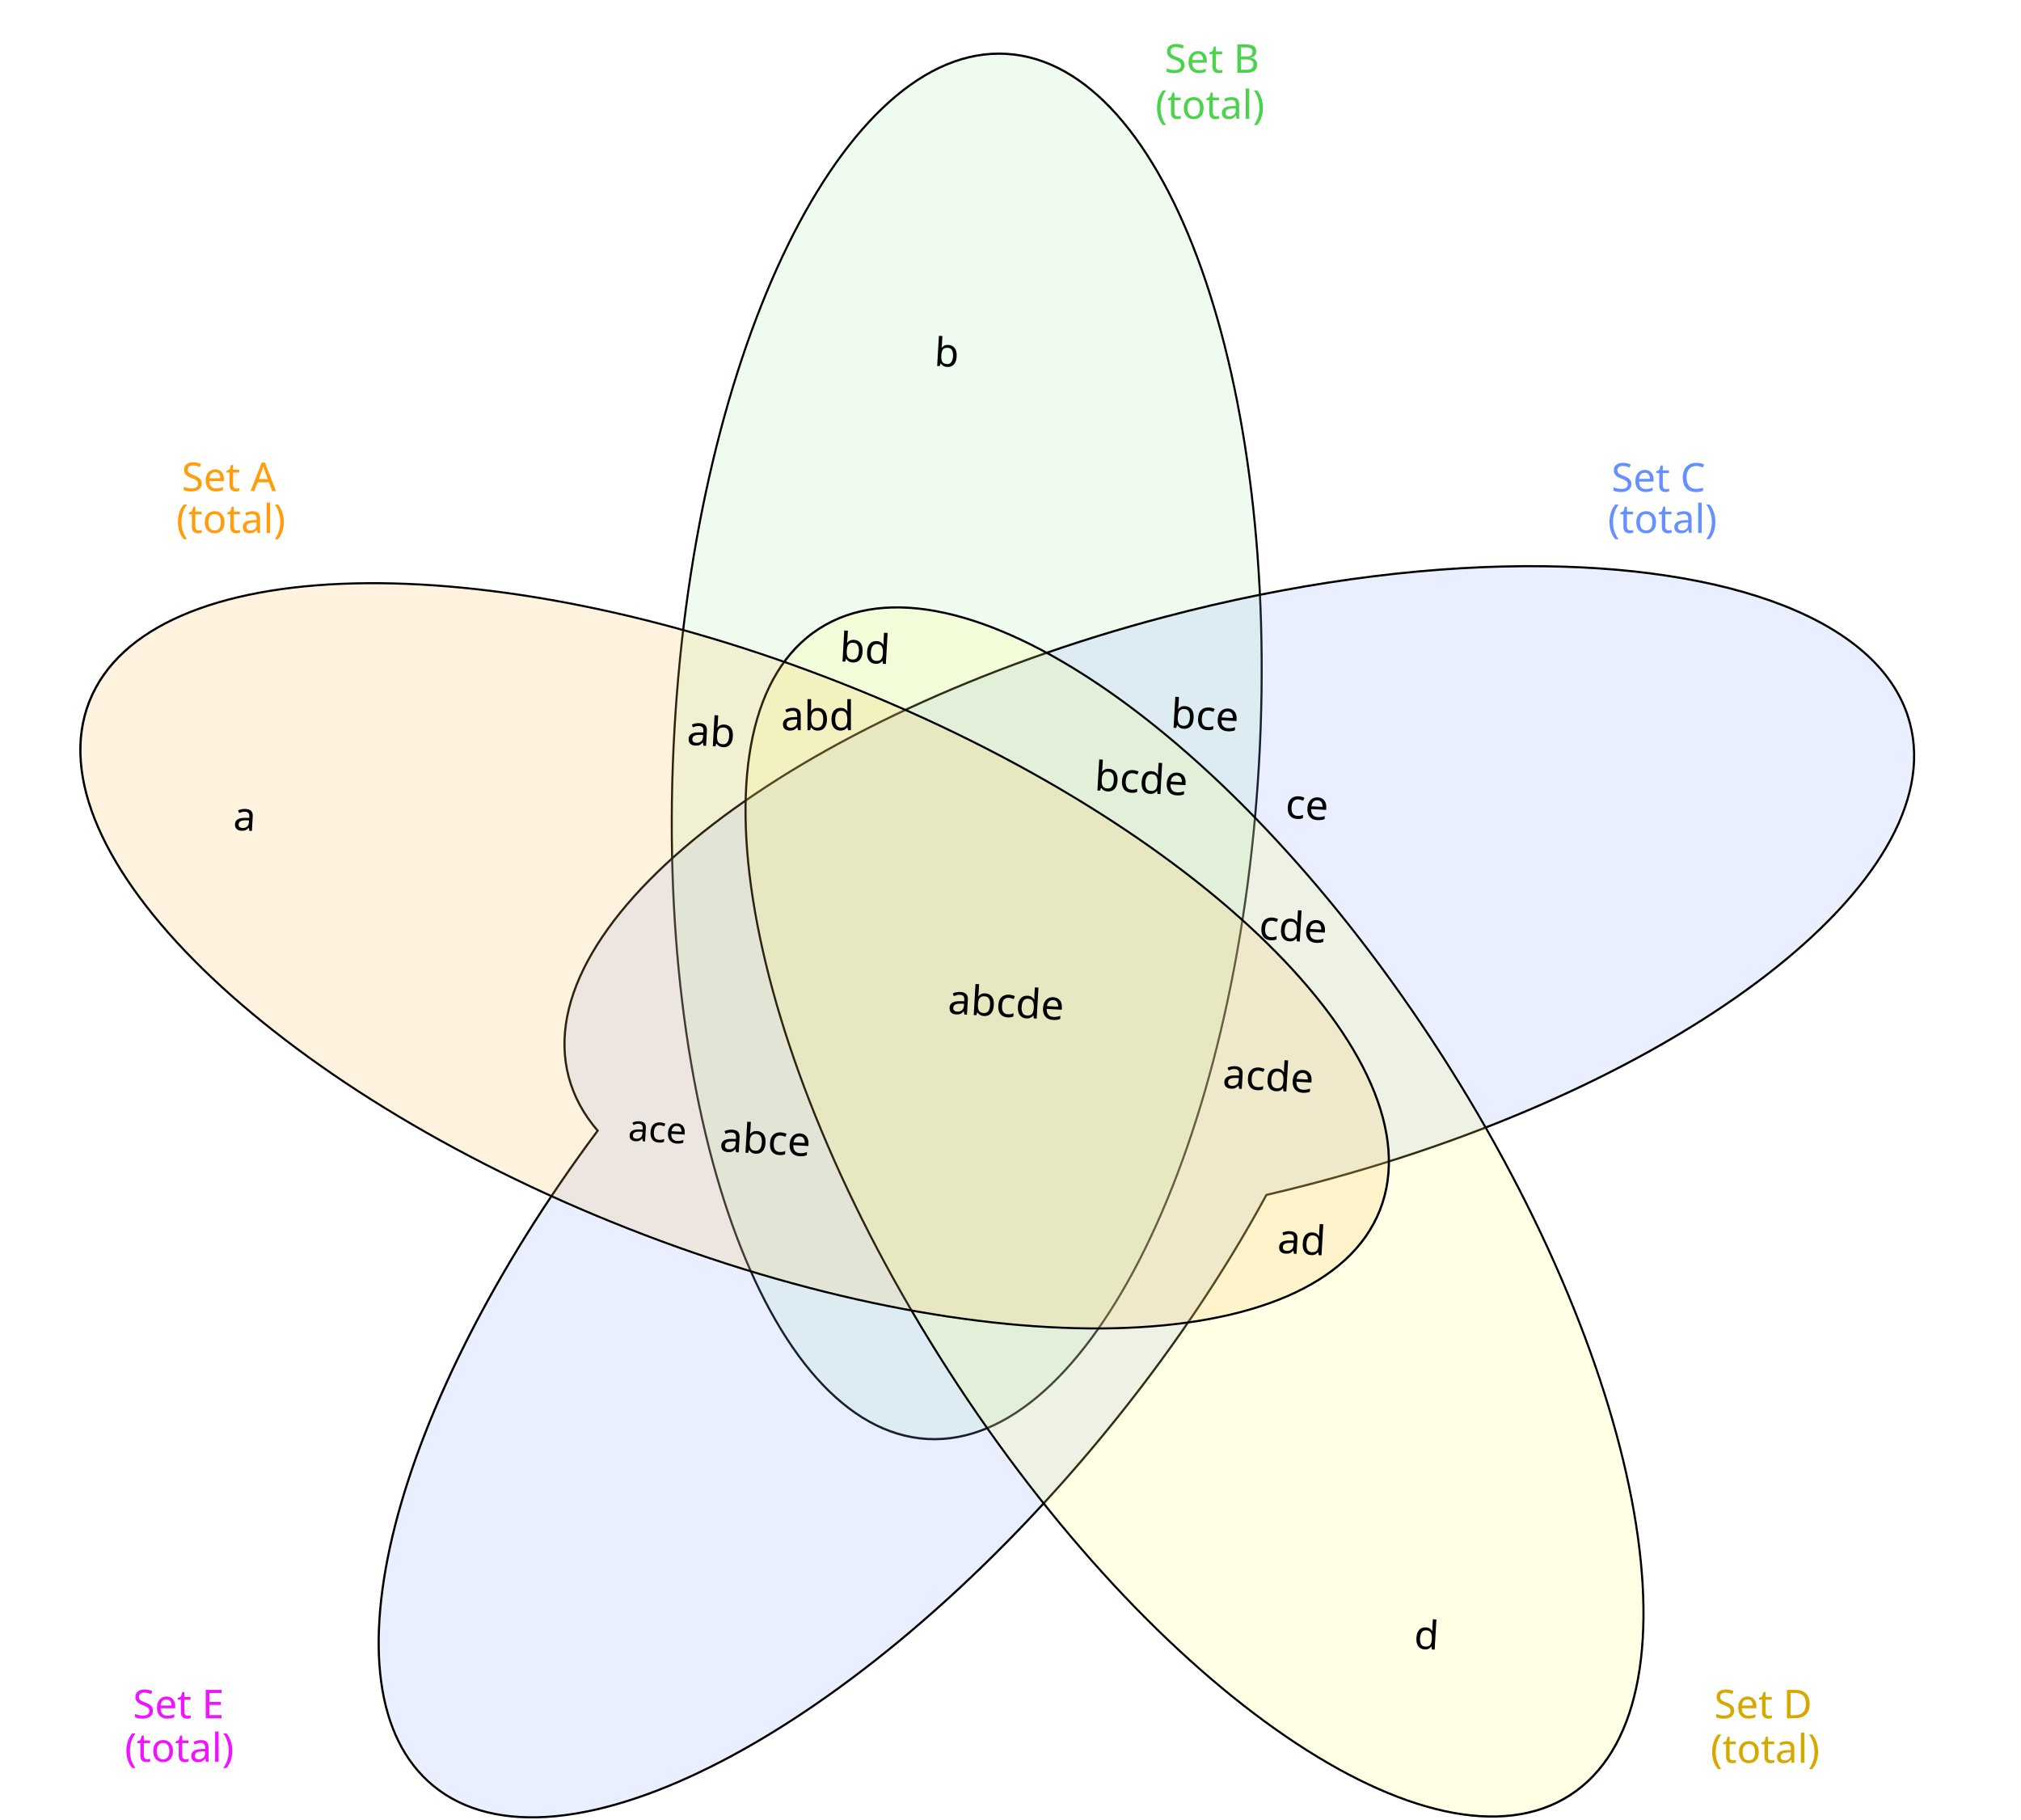
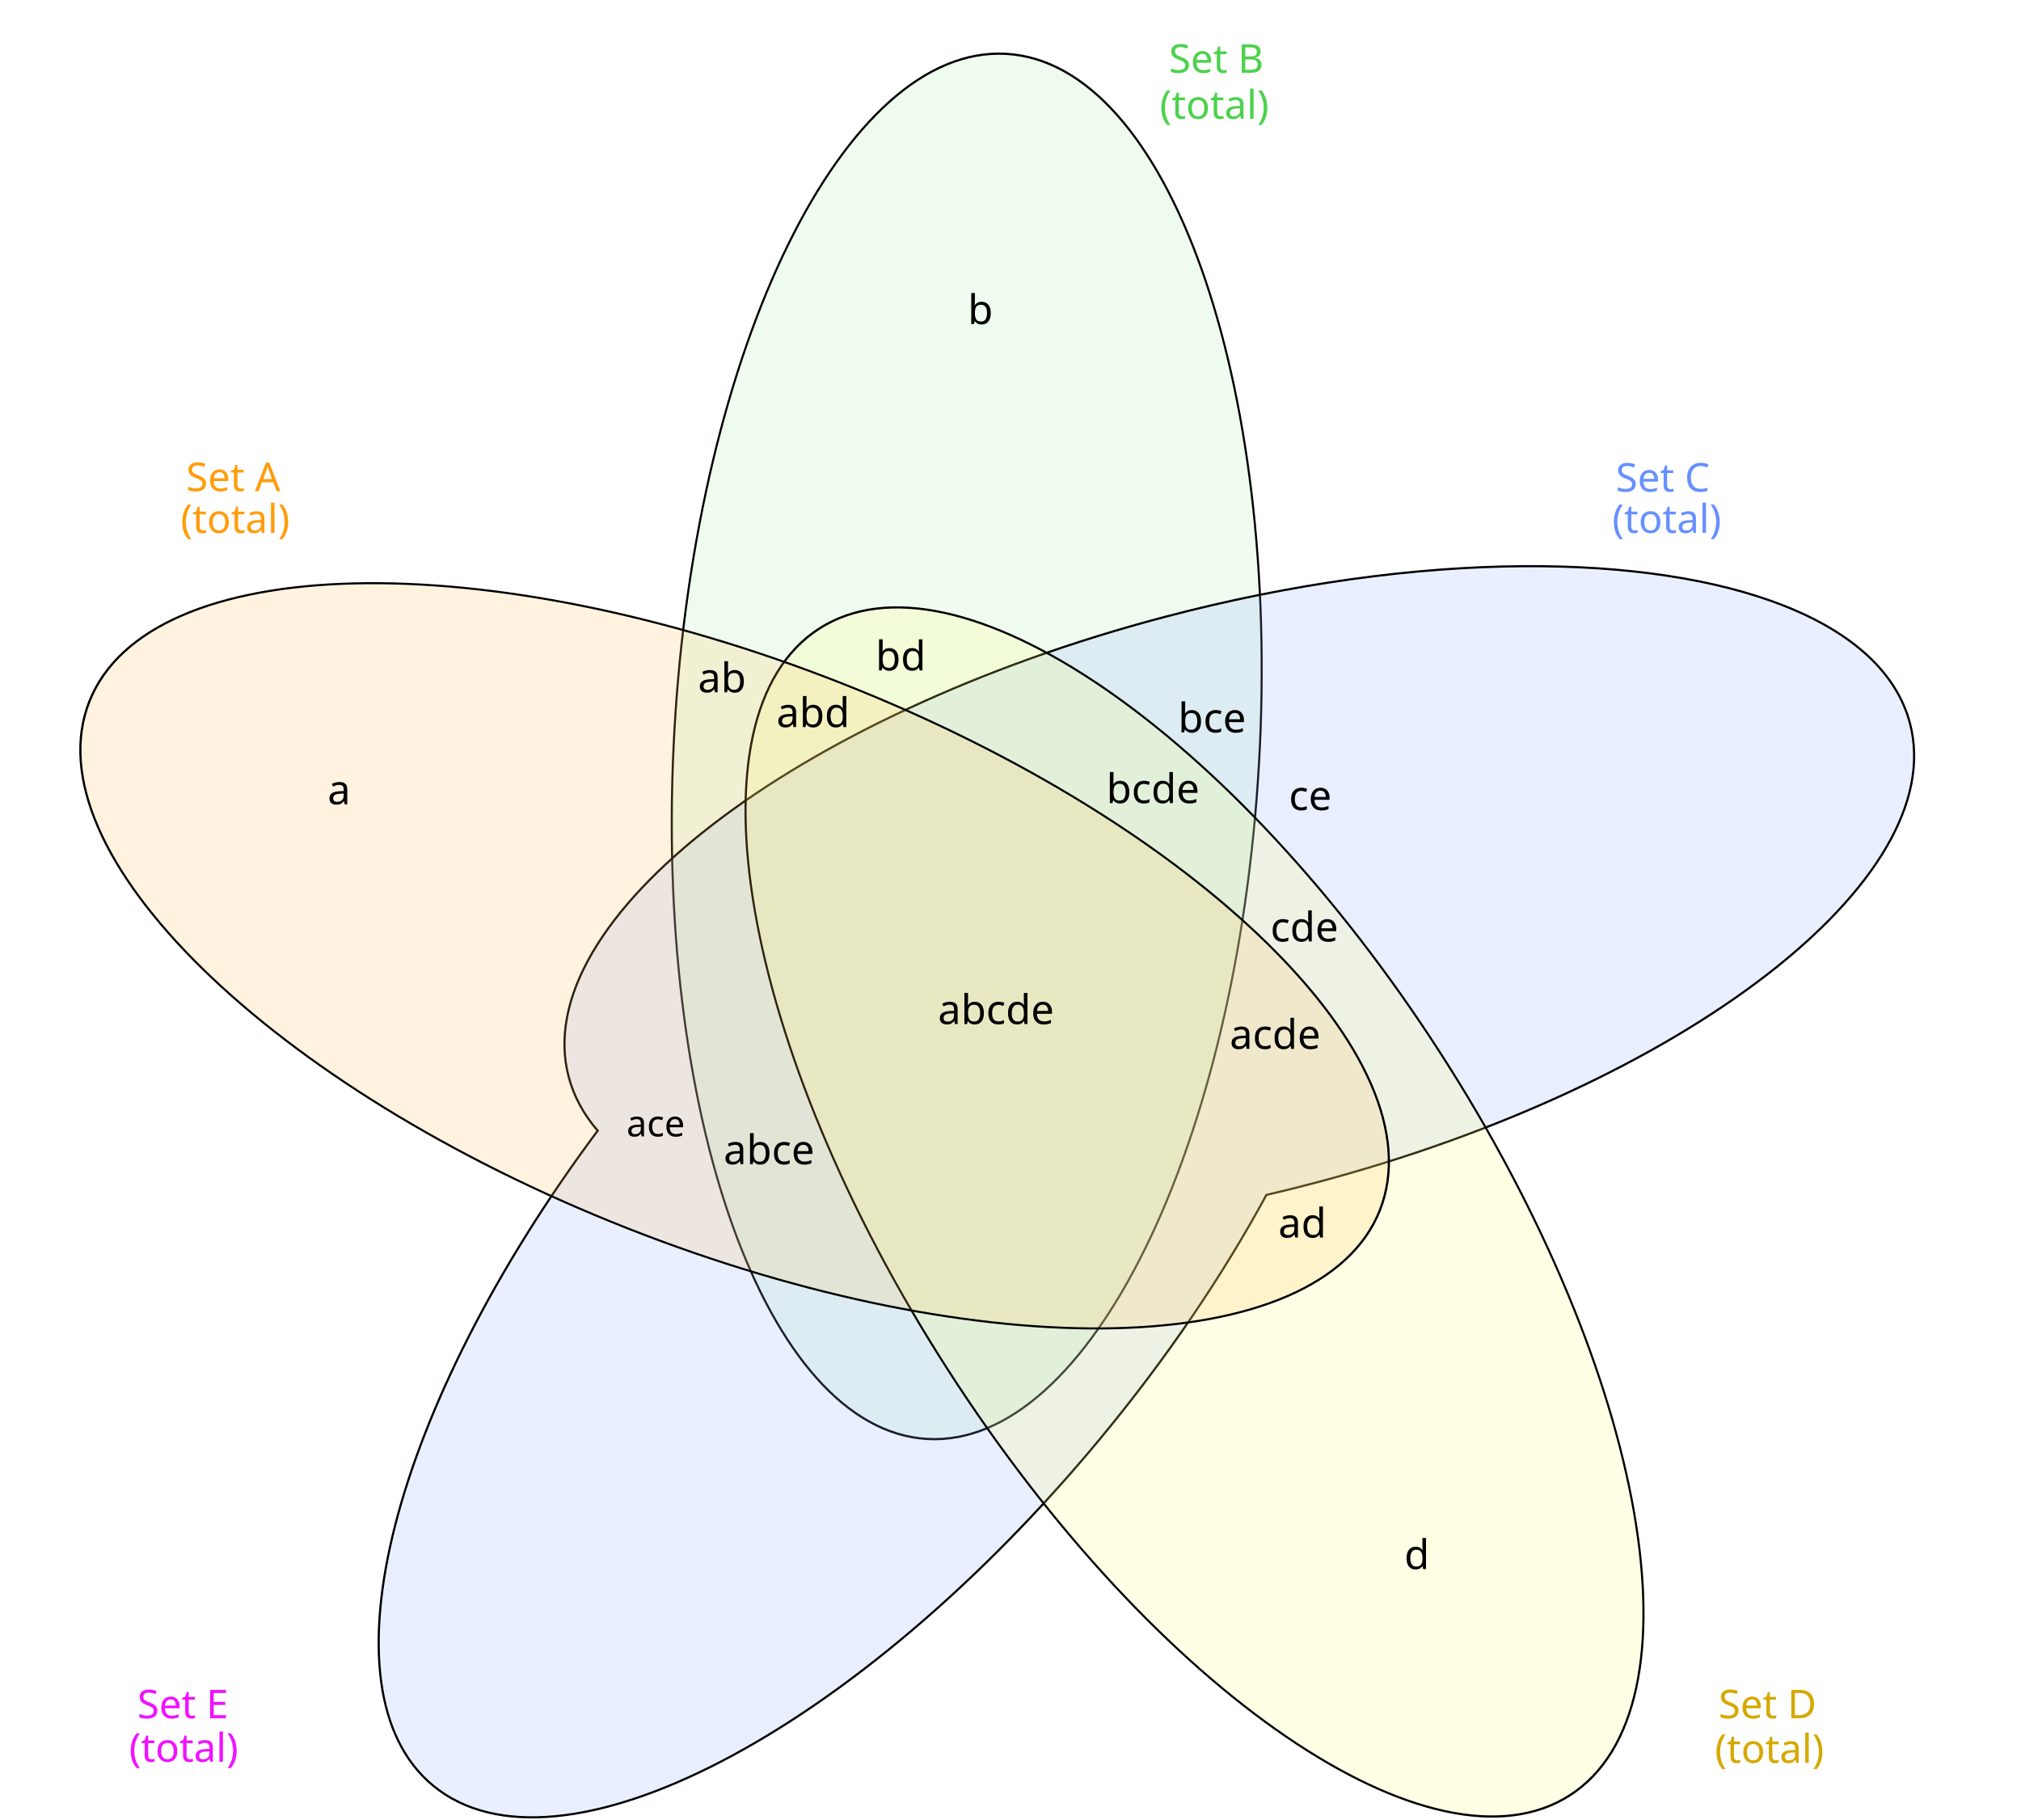
<svg xmlns="http://www.w3.org/2000/svg" xmlns:ns1="http://www.openswatchbook.org/uri/2009/osb" width="712" height="641" id="diagram" version="1.1">
  <defs id="defs4">
    <linearGradient id="linearGradient5351" ns1:paint="solid">
      <stop style="stop-color:#000000;stop-opacity:1;" offset="0" id="stop5353" />
    </linearGradient>
  </defs>
  <g id="layer1" transform="translate(-79.87914,108.5835)">
    <path class="elipse" style="fill:#a8e9a8;fill-opacity:0.184;stroke:#000000;stroke-width:0.486;stroke-linejoin:miter;stroke-miterlimit:4;stroke-opacity:1;stroke-dasharray:none" id="elipseB" d="m -251.401,157.342 c 0,83.021 -30.943,150.322 -69.114,150.322 -38.17,0 -69.114,-67.301 -69.114,-150.322 0,-83.021 30.943,-150.322 69.114,-150.322 38.17,0 69.114,67.301 69.114,150.322 z" transform="matrix(1.489863,0.08497856,-0.0925632,1.622839,912.5484,-73.76897)" />
    <path style="fill:#88a8ff;fill-opacity:0.184;stroke:#000000;stroke-width:0.756;stroke-linejoin:miter;stroke-miterlimit:4;stroke-opacity:1;stroke-dasharray:none" d="M 536.625 199.438 C 498.486 199.694 455.168 205.486 410.312 217.312 C 279.824 251.717 185.822 324.234 200.344 379.312 C 202.173 386.251 205.643 392.584 210.562 398.281 C 138.187 495.398 111.917 595.317 152.531 628.938 C 196.409 665.26 301.76 610.452 387.812 506.5 C 411.317 478.107 430.924 448.98 446.156 420.906 C 451.704 419.617 457.304 418.227 462.906 416.75 C 593.395 382.345 687.397 309.829 672.875 254.75 C 663.345 218.605 609.436 198.947 536.625 199.438 z " transform="translate(79.87914,-108.5835)" id="elipseC" />
    <path class="elipse" style="fill:#ffff72;fill-opacity:0.184;stroke:#000000;stroke-width:0.486;stroke-linejoin:miter;stroke-miterlimit:4;stroke-opacity:1;stroke-dasharray:none" id="elipseD" d="m -251.401,157.342 c 0,83.021 -30.943,150.322 -69.114,150.322 -38.17,0 -69.114,-67.301 -69.114,-150.322 0,-83.021 30.943,-150.322 69.114,-150.322 38.17,0 69.114,67.301 69.114,150.322 z" transform="matrix(1.254769,-0.8077558,0.8798513,1.366762,764.441,-155.6228)" />
    <path class="elipse" style="fill:#ffbe5c;fill-opacity:0.184;stroke:#000000;stroke-width:0.486;stroke-linejoin:miter;stroke-miterlimit:4;stroke-opacity:1;stroke-dasharray:none" id="elipseA" d="m -251.401,157.342 c 0,83.021 -30.943,150.322 -69.114,150.322 -38.17,0 -69.114,-67.301 -69.114,-150.322 0,-83.021 30.943,-150.322 69.114,-150.322 38.17,0 69.114,67.301 69.114,150.322 z" transform="matrix(0.5469268,-1.388447,1.512371,0.5957422,276.0271,-310.6566)" />
-     <text xml:space="preserve" style="font-size:14px;font-style:normal;font-variant:normal;font-weight:normal;font-stretch:normal;text-align:start;line-height:125%;letter-spacing:0px;word-spacing:0px;writing-mode:lr-tb;text-anchor:start;fill:#000000;fill-opacity:1;stroke:none;font-family:Sans;-inkscape-font-specification:Sans" x="409.354" y="-3.009" id="b" transform="matrix(0.9983828,0.05684918,-0.05684918,0.9983828,0,0)">
-       <tspan id="tspan5369" x="409.354" y="-3.009">b</tspan>
+     <text id="bce" x="494.918" y="149.397" style="line-height:0%;letter-spacing:0px;word-spacing:0px;fill:#000000;font-family:sans-serif" xml:space="preserve">
+       <tspan x="494.918" y="149.397" font-size="14.422px" style="font-size:14.422px;line-height:1.25;font-family:sans-serif" id="tspan29">bce</tspan>
    </text>
-     <text xml:space="preserve" style="font-size:14px;font-style:normal;font-variant:normal;font-weight:normal;font-stretch:normal;text-align:start;line-height:125%;letter-spacing:0px;word-spacing:0px;writing-mode:lr-tb;text-anchor:start;fill:#000000;fill-opacity:1;stroke:none;font-family:Sans;-inkscape-font-specification:Sans" x="603.809" y="438.444" id="d" transform="matrix(0.9983828,0.05684918,-0.05684918,0.9983828,0,0)">
-       <tspan id="tspan5377" x="603.809" y="438.444">d</tspan>
+     <text id="ce" x="533.948" y="176.763" style="line-height:0%;letter-spacing:0px;word-spacing:0px;fill:#000000;font-family:sans-serif" xml:space="preserve">
+       <tspan x="533.948" y="176.763" font-size="14.422px" style="font-size:14.422px;line-height:1.25;font-family:sans-serif" id="tspan32">ce</tspan>
    </text>
-     <text xml:space="preserve" style="font-size:14px;font-style:normal;font-variant:normal;font-weight:normal;font-stretch:normal;text-align:start;line-height:125%;letter-spacing:0px;word-spacing:0px;writing-mode:lr-tb;text-anchor:start;fill:#000000;fill-opacity:1;stroke:none;font-family:Sans;-inkscape-font-specification:Sans" x="172.098" y="174.24" id="a" transform="matrix(0.9983828,0.05684918,-0.05684918,0.9983828,0,0)">
-       <tspan id="tspan5385" x="172.098" y="174.24">a</tspan>
+     <text id="bcde" x="469.666" y="174.31" style="line-height:0%;font-family:sans-serif;letter-spacing:0px;word-spacing:0px;fill:#000000" xml:space="preserve">
+       <tspan x="469.666" y="174.31" font-family="sans-serif" font-size="14.422px" style="line-height:1.25" id="tspan35">bcde</tspan>
    </text>
-     <text xml:space="preserve" style="font-size:14.422px;font-style:normal;font-variant:normal;font-weight:normal;font-stretch:normal;text-align:start;line-height:125%;letter-spacing:0px;word-spacing:0px;writing-mode:lr-tb;text-anchor:start;fill:#000000;fill-opacity:1;stroke:none;font-family:Sans;-inkscape-font-specification:Sans" x="499.712" y="119.504" id="bce" transform="matrix(0.9983828,0.05684918,-0.05684918,0.9983828,0,0)">
-       <tspan id="tspan5393" x="499.712" y="119.504">bce</tspan>
+     <text id="cde" x="527.455" y="223.039" style="line-height:0%;letter-spacing:0px;word-spacing:0px;fill:#000000;font-family:sans-serif" xml:space="preserve">
+       <tspan x="527.455" y="223.039" font-size="14.422px" style="font-size:14.422px;line-height:1.25;font-family:sans-serif" id="tspan38">cde</tspan>
    </text>
-     <text xml:space="preserve" style="font-size:14.422px;font-style:normal;font-variant:normal;font-weight:normal;font-stretch:normal;text-align:start;line-height:125%;letter-spacing:0px;word-spacing:0px;writing-mode:lr-tb;text-anchor:start;fill:#000000;fill-opacity:1;stroke:none;font-family:Sans;-inkscape-font-specification:Sans" x="541.912" y="148.946" id="ce" transform="matrix(0.9983828,0.05684918,-0.05684918,0.9983828,0,0)">
-       <tspan id="tspan5397" x="541.912" y="148.946">ce</tspan>
+     <text id="bd" x="388.346" y="127.565" style="line-height:0%;font-family:sans-serif;letter-spacing:0px;word-spacing:0px;fill:#000000" xml:space="preserve">
+       <tspan x="388.346" y="127.565" font-family="sans-serif" font-size="14.422px" style="line-height:1.25" id="tspan44">bd</tspan>
    </text>
-     <text xml:space="preserve" style="font-size:14.422px;font-style:normal;font-variant:normal;font-weight:normal;font-stretch:normal;text-align:start;line-height:125%;letter-spacing:0px;word-spacing:0px;writing-mode:lr-tb;text-anchor:start;fill:#000000;fill-opacity:1;stroke:none;font-family:Sans;-inkscape-font-specification:Sans" x="474.195" y="143.058" id="bcde" transform="matrix(0.9983828,0.05684918,-0.05684918,0.9983828,0,0)">
-       <tspan id="tspan5401" x="474.195" y="143.058">bcde</tspan>
+     <text id="abcde" x="410.329" y="252.143" style="line-height:0%;font-family:sans-serif;letter-spacing:0px;word-spacing:0px;fill:#000000" xml:space="preserve">
+       <tspan x="410.329" y="252.143" font-family="sans-serif" font-size="14.422px" style="line-height:1.25" id="tspan53">abcde</tspan>
    </text>
-     <text xml:space="preserve" style="font-size:14.422px;font-style:normal;font-variant:normal;font-weight:normal;font-stretch:normal;text-align:start;line-height:125%;letter-spacing:0px;word-spacing:0px;writing-mode:lr-tb;text-anchor:start;fill:#000000;fill-opacity:1;stroke:none;font-family:Sans;-inkscape-font-specification:Sans" x="535.043" y="192.128" id="cde" transform="matrix(0.9983828,0.05684918,-0.05684918,0.9983828,0,0)">
-       <tspan id="tspan5405" x="535.043" y="192.128">cde</tspan>
+     <text id="ab" x="325.775" y="135.283" style="line-height:0%;letter-spacing:0px;word-spacing:0px;fill:#000000;font-family:sans-serif" xml:space="preserve">
+       <tspan x="325.775" y="135.283" font-size="14.422px" style="font-size:14.422px;line-height:1.25;font-family:sans-serif" id="tspan56">ab</tspan>
    </text>
-     <text xml:space="preserve" style="font-size:14.422px;font-style:normal;font-variant:normal;font-weight:normal;font-stretch:normal;text-align:start;line-height:125%;letter-spacing:0px;word-spacing:0px;writing-mode:lr-tb;text-anchor:start;fill:#000000;fill-opacity:1;stroke:none;font-family:Sans;-inkscape-font-specification:Sans" x="381.943" y="102.82" id="bd" transform="matrix(0.9983828,0.05684918,-0.05684918,0.9983828,0,0)">
-       <tspan id="tspan37" x="381.943" y="102.82">bd</tspan>
+     <text id="abce" x="334.806" y="301.516" style="line-height:0%;font-family:sans-serif;letter-spacing:0px;word-spacing:0px;fill:#000000" xml:space="preserve">
+       <tspan x="334.806" y="301.516" font-family="sans-serif" font-size="14.422px" style="line-height:1.25" id="tspan65">abce</tspan>
    </text>
-     <text xml:space="preserve" style="font-size:14.422px;font-style:normal;font-variant:normal;font-weight:normal;font-stretch:normal;text-align:start;line-height:125%;letter-spacing:0px;word-spacing:0px;writing-mode:lr-tb;text-anchor:start;fill:#000000;fill-opacity:1;stroke:none;font-family:Sans;-inkscape-font-specification:Sans" x="427.087" y="224.515" id="abcde" transform="matrix(0.9983828,0.05684918,-0.05684918,0.9983828,0,0)">
-       <tspan id="tspan46" x="427.087" y="224.515">abcde</tspan>
+     <text id="ad" x="530.213" y="327.334" style="line-height:0%;letter-spacing:0px;word-spacing:0px;fill:#000000;font-family:sans-serif" xml:space="preserve">
+       <tspan x="530.213" y="327.334" font-size="14.422px" style="font-size:14.422px;line-height:1.25;font-family:sans-serif" id="tspan83">ad</tspan>
    </text>
-     <text xml:space="preserve" style="font-size:14.422px;font-style:normal;font-variant:normal;font-weight:normal;font-stretch:normal;text-align:start;line-height:125%;letter-spacing:0px;word-spacing:0px;writing-mode:lr-tb;text-anchor:start;fill:#000000;fill-opacity:1;stroke:none;font-family:Sans;-inkscape-font-specification:Sans" x="329.928" y="135.206" id="ab" transform="matrix(0.9983828,0.05684918,-0.05684918,0.9983828,0,0)">
-       <tspan id="tspan5429" x="329.928" y="135.206">ab</tspan>
+     <text id="acde" x="513.103" y="260.871" style="line-height:0%;font-family:sans-serif;letter-spacing:0px;word-spacing:0px;fill:#000000" xml:space="preserve">
+       <tspan x="513.103" y="260.871" font-family="sans-serif" font-size="14.422px" style="line-height:1.25" id="tspan89">acde</tspan>
    </text>
-     <text xml:space="preserve" style="font-size:14.422px;font-style:normal;font-variant:normal;font-weight:normal;font-stretch:normal;text-align:start;line-height:125%;letter-spacing:0px;word-spacing:0px;writing-mode:lr-tb;text-anchor:start;fill:#000000;fill-opacity:1;stroke:none;font-family:Sans;-inkscape-font-specification:Sans" x="349.556" y="277.511" id="abce" transform="matrix(0.9983828,0.05684918,-0.05684918,0.9983828,0,0)">
-       <tspan id="tspan56" x="349.556" y="277.511">abce</tspan>
+     <text id="ace" x="300.594" y="291.701" style="line-height:0%;letter-spacing:0px;word-spacing:0px;fill:#000000;font-family:sans-serif" xml:space="preserve">
+       <tspan x="300.594" y="291.701" font-size="12.82px" style="font-size:12.82px;line-height:1.25;font-family:sans-serif" id="tspan100">ace</tspan>
    </text>
-     <text xml:space="preserve" style="font-size:14.422px;font-style:normal;font-variant:normal;font-weight:normal;font-stretch:normal;text-align:start;line-height:125%;letter-spacing:0px;word-spacing:0px;writing-mode:lr-tb;text-anchor:start;fill:#000000;fill-opacity:1;stroke:none;font-family:Sans;-inkscape-font-specification:Sans" x="547.801" y="302.046" id="ad" transform="matrix(0.9983828,0.05684918,-0.05684918,0.9983828,0,0)">
-       <tspan id="tspan5465" x="547.801" y="302.046">ad</tspan>
+     <text id="abd" x="353.426" y="147.533" style="line-height:0%;letter-spacing:0px;word-spacing:0px;fill:#000000;font-family:sans-serif" xml:space="preserve">
+       <tspan x="353.426" y="147.533" font-size="14.422px" style="font-size:14.422px;line-height:1.25;font-family:sans-serif" id="tspan103">abd</tspan>
    </text>
-     <text xml:space="preserve" style="font-size:14.422px;font-style:normal;font-variant:normal;font-weight:normal;font-stretch:normal;text-align:start;line-height:125%;letter-spacing:0px;word-spacing:0px;writing-mode:lr-tb;text-anchor:start;fill:#000000;fill-opacity:1;stroke:none;font-family:Sans;-inkscape-font-specification:Sans" x="525.228" y="245.124" id="acde" transform="matrix(0.9983828,0.05684918,-0.05684918,0.9983828,0,0)">
-       <tspan id="tspan69" x="525.228" y="245.124">acde</tspan>
+     <text id="labelE" x="149.633" y="496.666" fill="#f112ff" text-align="center" style="line-height:0%;font-family:sans-serif;letter-spacing:0px;word-spacing:0px;text-anchor:middle" xml:space="preserve">
+       <tspan x="152.094" y="496.666" font-family="sans-serif" font-size="14px" style="line-height:1.25" id="tspan108">     Set E     </tspan>
    </text>
-     <text xml:space="preserve" style="font-size:19.229px;font-style:normal;font-weight:normal;line-height:125%;letter-spacing:0px;word-spacing:0px;fill:#000000;fill-opacity:1;stroke:none;font-family:Sans" x="317.17" y="275.548" id="ace" transform="matrix(0.9983828,0.05684918,-0.05684918,0.9983828,0,0)">
-       <tspan id="tspan5485" x="317.17" y="275.548" style="font-size:12.82px">ace</tspan>
+     <text id="labelD" x="707.913" y="496.666" fill="#d6a800" text-align="center" style="line-height:0%;font-family:sans-serif;letter-spacing:0px;word-spacing:0px;text-anchor:middle" xml:space="preserve">
+       <tspan x="710.374" y="496.666" font-family="sans-serif" font-size="14px" style="line-height:1.25" id="tspan111">     Set D     </tspan>
    </text>
-     <text xml:space="preserve" style="font-size:14.422px;font-style:normal;font-weight:normal;line-height:125%;letter-spacing:0px;word-spacing:0px;fill:#000000;fill-opacity:1;stroke:none;font-family:Sans" x="355.05" y="148.628" id="abd">
-       <tspan x="355.05" y="148.628" id="tspan3053" style="font-size:14.422px">abd</tspan>
+     <text id="labelA" x="167.379" y="64.394" fill="#ff9d0d" text-align="center" style="line-height:0%;font-family:sans-serif;letter-spacing:0px;word-spacing:0px;text-anchor:middle" xml:space="preserve">
+       <tspan x="169.84" y="64.394" font-family="sans-serif" font-size="14px" style="line-height:1.25" id="tspan114">     Set A     </tspan>
    </text>
-     <text xml:space="preserve" style="font-size:14px;font-style:normal;font-weight:normal;text-align:center;line-height:125%;letter-spacing:0px;word-spacing:0px;text-anchor:middle;fill:#f112ff;fill-opacity:1;stroke:none;font-family:Sans" x="149.633" y="496.666" id="labelE">
-       <tspan id="tspan3054" x="151.861" y="496.666">     Set E     </tspan>
+     <text id="labelC" x="669.197" y="64.586" fill="#6690ff" text-align="center" style="line-height:0%;font-family:sans-serif;letter-spacing:0px;word-spacing:0px;text-anchor:middle" xml:space="preserve">
+       <tspan x="671.658" y="64.586" font-family="sans-serif" font-size="14px" style="line-height:1.25" id="tspan117">     Set C    </tspan>
    </text>
-     <text xml:space="preserve" style="font-size:14px;font-style:normal;font-weight:normal;text-align:center;line-height:125%;letter-spacing:0px;word-spacing:0px;text-anchor:middle;fill:#d6a800;fill-opacity:1;stroke:none;font-family:Sans" x="707.913" y="496.666" id="labelD">
-       <tspan id="tspan3054-7" x="710.142" y="496.666">     Set D     </tspan>
+     <text id="labelB" x="513.72" y="-82.959" fill="#4cd24c" text-align="center" style="line-height:0%;font-family:sans-serif;letter-spacing:0px;word-spacing:0px;text-anchor:middle" xml:space="preserve">
+       <tspan x="516.181" y="-82.959" font-family="sans-serif" font-size="14px" style="line-height:1.25" id="tspan120">     Set B     </tspan>
    </text>
-     <text xml:space="preserve" style="font-size:14px;font-style:normal;font-weight:normal;text-align:center;line-height:125%;letter-spacing:0px;word-spacing:0px;text-anchor:middle;fill:#ff9d0d;fill-opacity:1;stroke:none;font-family:Sans" x="167.379" y="64.394" id="labelA">
-       <tspan id="tspan3054-4" x="169.608" y="64.394">     Set A     </tspan>
+     <text id="totalE" x="151.751" y="511.981" fill="#f112ff" text-align="center" style="line-height:0%;font-family:sans-serif;letter-spacing:0px;word-spacing:0px;text-anchor:middle" xml:space="preserve">
+       <tspan x="154.212" y="511.981" font-family="sans-serif" font-size="14px" style="line-height:1.25" id="tspan123">   (total)    </tspan>
    </text>
-     <text xml:space="preserve" style="font-size:14px;font-style:normal;font-weight:normal;text-align:center;line-height:125%;letter-spacing:0px;word-spacing:0px;text-anchor:middle;fill:#6690ff;fill-opacity:1;stroke:none;font-family:Sans" x="669.197" y="64.586" id="labelC">
-       <tspan id="tspan3054-8" x="671.426" y="64.586">     Set C    </tspan>
+     <text id="totalD" x="708.603" y="512.364" fill="#d6a800" text-align="center" style="line-height:0%;font-family:sans-serif;letter-spacing:0px;word-spacing:0px;text-anchor:middle" xml:space="preserve">
+       <tspan x="711.063" y="512.364" font-family="sans-serif" font-size="14px" style="line-height:1.25" id="tspan126">     (total)     </tspan>
    </text>
-     <text xml:space="preserve" style="font-size:14px;font-style:normal;font-weight:normal;text-align:center;line-height:125%;letter-spacing:0px;word-spacing:0px;text-anchor:middle;fill:#4cd24c;fill-opacity:1;stroke:none;font-family:Sans" x="513.72" y="-82.959" id="labelB">
-       <tspan id="tspan3054-45" x="515.949" y="-82.959">     Set B     </tspan>
+     <text id="totalC" x="670.603" y="79.13" fill="#6690ff" text-align="center" style="line-height:0%;font-family:sans-serif;letter-spacing:0px;word-spacing:0px;text-anchor:middle" xml:space="preserve">
+       <tspan x="673.063" y="79.13" font-family="sans-serif" font-size="14px" style="line-height:1.25" id="tspan129">     (total)    </tspan>
    </text>
-     <text xml:space="preserve" style="font-size:14px;font-style:normal;font-weight:normal;text-align:center;line-height:125%;letter-spacing:0px;word-spacing:0px;text-anchor:middle;fill:#f112ff;fill-opacity:1;stroke:none;font-family:Sans" x="151.751" y="511.981" id="totalE">
-       <tspan id="tspan3054-5" x="153.98" y="511.981">   (total)    </tspan>
+     <text id="totalB" x="513.028" y="-66.743" fill="#4cd24c" text-align="center" style="line-height:0%;font-family:sans-serif;letter-spacing:0px;word-spacing:0px;text-anchor:middle" xml:space="preserve">
+       <tspan x="515.489" y="-66.743" font-family="sans-serif" font-size="14px" style="line-height:1.25" id="tspan132">     (total)     </tspan>
    </text>
-     <text xml:space="preserve" style="font-size:14px;font-style:normal;font-weight:normal;text-align:center;line-height:125%;letter-spacing:0px;word-spacing:0px;text-anchor:middle;fill:#d6a800;fill-opacity:1;stroke:none;font-family:Sans" x="708.603" y="512.364" id="totalD">
-       <tspan id="tspan3054-7-8" x="710.831" y="512.364">     (total)     </tspan>
+     <text id="totalA" x="168.092" y="79.13" fill="#ff9d0d" text-align="center" style="line-height:0%;font-family:sans-serif;letter-spacing:0px;word-spacing:0px;text-anchor:middle" xml:space="preserve">
+       <tspan x="170.553" y="79.13" font-family="sans-serif" font-size="14px" style="line-height:1.25" id="tspan135">     (total)     </tspan>
    </text>
-     <text xml:space="preserve" style="font-size:14px;font-style:normal;font-weight:normal;text-align:center;line-height:125%;letter-spacing:0px;word-spacing:0px;text-anchor:middle;fill:#6690ff;fill-opacity:1;stroke:none;font-family:Sans" x="670.603" y="79.13" id="totalC">
-       <tspan id="tspan3054-8-7" x="672.831" y="79.13">     (total)    </tspan>
+     <text id="a" x="195.294" y="174.728" style="line-height:0%;letter-spacing:0px;word-spacing:0px;fill:#000000;font-family:sans-serif" xml:space="preserve">
+       <tspan x="195.294" y="174.728" font-size="14.422px" style="font-size:14.422px;line-height:1.25;font-family:sans-serif" id="tspan56-1">a</tspan>
    </text>
-     <text xml:space="preserve" style="font-size:14px;font-style:normal;font-weight:normal;text-align:center;line-height:125%;letter-spacing:0px;word-spacing:0px;text-anchor:middle;fill:#4cd24c;fill-opacity:1;stroke:none;font-family:Sans" x="513.028" y="-66.743" id="totalB">
-       <tspan id="tspan3054-45-2" x="515.257" y="-66.743">     (total)     </tspan>
+     <text id="b" x="420.84" y="5.579" style="line-height:0%;letter-spacing:0px;word-spacing:0px;fill:#000000;font-family:sans-serif" xml:space="preserve">
+       <tspan x="420.84" y="5.579" font-size="14.422px" style="font-size:14.422px;line-height:1.25;font-family:sans-serif" id="tspan44-2">b</tspan>
    </text>
-     <text xml:space="preserve" style="font-size:14px;font-style:normal;font-weight:normal;text-align:center;line-height:125%;letter-spacing:0px;word-spacing:0px;text-anchor:middle;fill:#ff9d0d;fill-opacity:1;stroke:none;font-family:Sans" x="168.092" y="79.13" id="totalA">
-       <tspan id="tspan3054-4-8" x="170.32" y="79.13">     (total)     </tspan>
+     <text id="d" x="574.626" y="444.119" style="line-height:0%;letter-spacing:0px;word-spacing:0px;fill:#000000;font-family:sans-serif" xml:space="preserve">
+       <tspan x="574.626" y="444.119" font-size="14.422px" style="font-size:14.422px;line-height:1.25;font-family:sans-serif" id="tspan83-3">d</tspan>
    </text>
  </g>
</svg>
